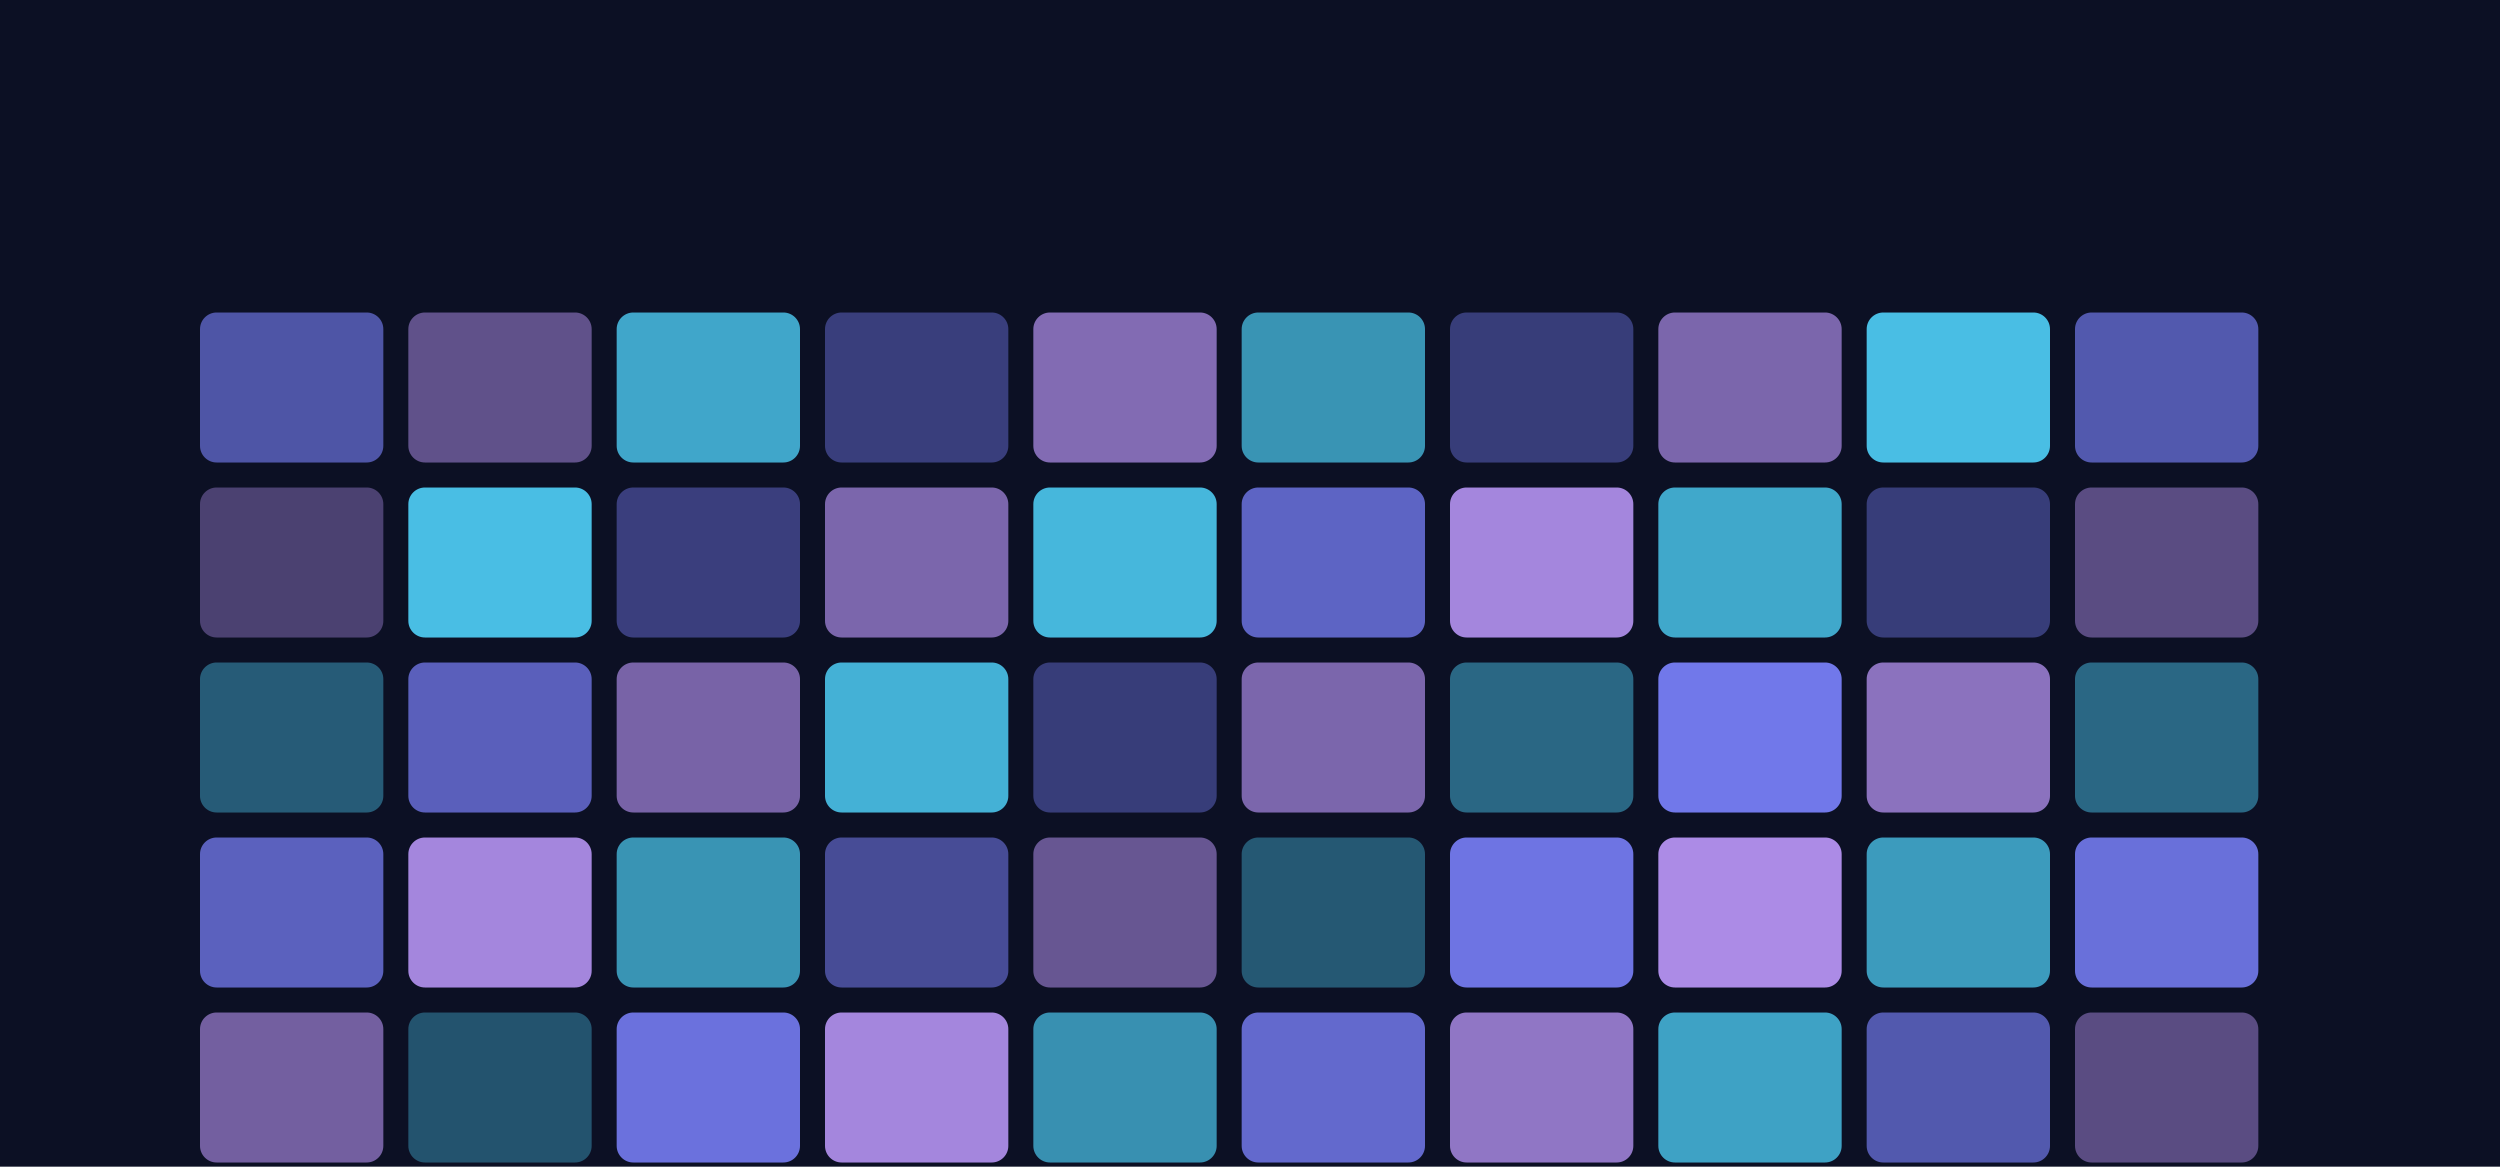
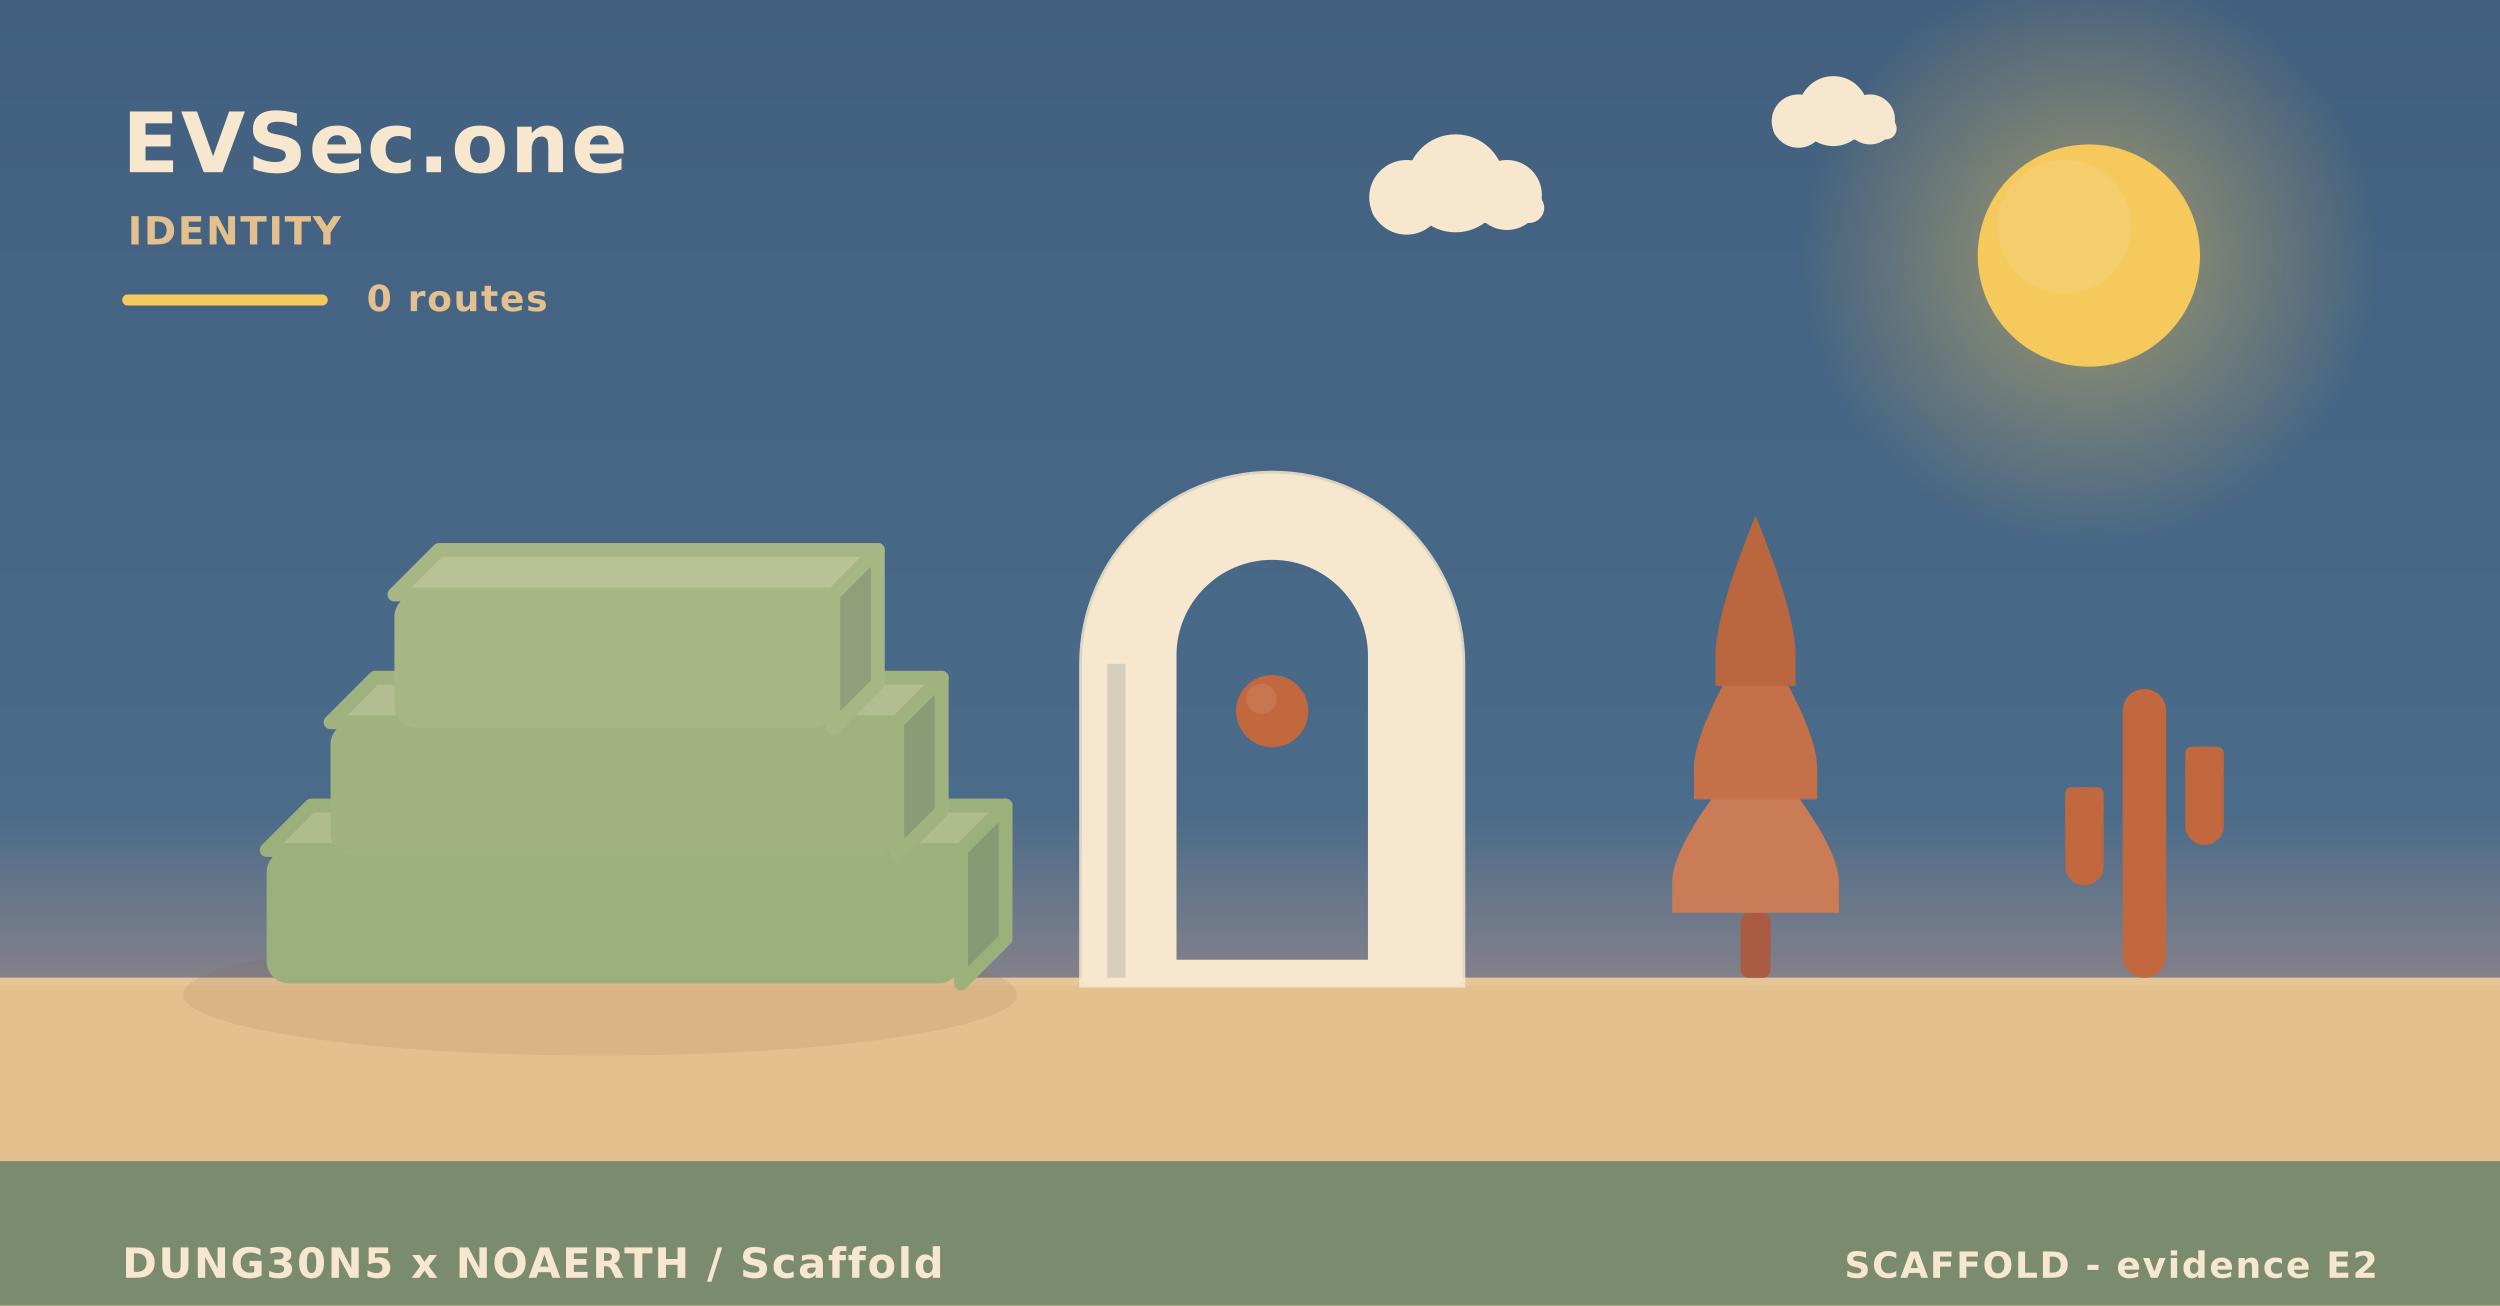
- <svg xmlns="http://www.w3.org/2000/svg" viewBox="0 0 1200 560" width="1200" height="560" role="img" aria-label="EVSec.one hero">
-   <rect width="1200" height="560" fill="#0c1024" />
-   <defs>
-     <linearGradient id="gh" x1="0" y1="0" x2="1" y2="1">
-       <stop offset="0%" stop-color="#7c83ff" />
-       <stop offset="100%" stop-color="#b794f4" />
-     </linearGradient>
-   </defs>
-   <rect x="96.00" y="150.00" width="88.00" height="72.00" rx="8.00" fill="#7c83ff" opacity="0.59" />
-   <rect x="196.00" y="150.00" width="88.00" height="72.00" rx="8.00" fill="#b794f4" opacity="0.49" />
-   <rect x="296.00" y="150.00" width="88.00" height="72.00" rx="8.00" fill="#4cc9f0" opacity="0.81" />
-   <rect x="396.00" y="150.00" width="88.00" height="72.00" rx="8.00" fill="#7c83ff" opacity="0.40" />
-   <rect x="496.00" y="150.00" width="88.00" height="72.00" rx="8.00" fill="#b794f4" opacity="0.69" />
-   <rect x="596.00" y="150.00" width="88.00" height="72.00" rx="8.00" fill="#4cc9f0" opacity="0.71" />
-   <rect x="696.00" y="150.00" width="88.00" height="72.00" rx="8.00" fill="#7c83ff" opacity="0.39" />
-   <rect x="796.00" y="150.00" width="88.00" height="72.00" rx="8.00" fill="#b794f4" opacity="0.65" />
-   <rect x="896.00" y="150.00" width="88.00" height="72.00" rx="8.00" fill="#4cc9f0" opacity="0.94" />
-   <rect x="996.00" y="150.00" width="88.00" height="72.00" rx="8.00" fill="#7c83ff" opacity="0.63" />
-   <rect x="96.00" y="234.00" width="88.00" height="72.00" rx="8.00" fill="#b794f4" opacity="0.37" />
-   <rect x="196.00" y="234.00" width="88.00" height="72.00" rx="8.00" fill="#4cc9f0" opacity="0.94" />
-   <rect x="296.00" y="234.00" width="88.00" height="72.00" rx="8.00" fill="#7c83ff" opacity="0.41" />
-   <rect x="396.00" y="234.00" width="88.00" height="72.00" rx="8.00" fill="#b794f4" opacity="0.65" />
-   <rect x="496.00" y="234.00" width="88.00" height="72.00" rx="8.00" fill="#4cc9f0" opacity="0.90" />
-   <rect x="596.00" y="234.00" width="88.00" height="72.00" rx="8.00" fill="#7c83ff" opacity="0.73" />
-   <rect x="696.00" y="234.00" width="88.00" height="72.00" rx="8.00" fill="#b794f4" opacity="0.89" />
-   <rect x="796.00" y="234.00" width="88.00" height="72.00" rx="8.00" fill="#4cc9f0" opacity="0.82" />
-   <rect x="896.00" y="234.00" width="88.00" height="72.00" rx="8.00" fill="#7c83ff" opacity="0.39" />
-   <rect x="996.00" y="234.00" width="88.00" height="72.00" rx="8.00" fill="#b794f4" opacity="0.45" />
-   <rect x="96.00" y="318.00" width="88.00" height="72.00" rx="8.00" fill="#4cc9f0" opacity="0.41" />
-   <rect x="196.00" y="318.00" width="88.00" height="72.00" rx="8.00" fill="#7c83ff" opacity="0.69" />
-   <rect x="296.00" y="318.00" width="88.00" height="72.00" rx="8.00" fill="#b794f4" opacity="0.63" />
-   <rect x="396.00" y="318.00" width="88.00" height="72.00" rx="8.00" fill="#4cc9f0" opacity="0.87" />
-   <rect x="496.00" y="318.00" width="88.00" height="72.00" rx="8.00" fill="#7c83ff" opacity="0.39" />
-   <rect x="596.00" y="318.00" width="88.00" height="72.00" rx="8.00" fill="#b794f4" opacity="0.65" />
-   <rect x="696.00" y="318.00" width="88.00" height="72.00" rx="8.00" fill="#4cc9f0" opacity="0.47" />
-   <rect x="796.00" y="318.00" width="88.00" height="72.00" rx="8.00" fill="#7c83ff" opacity="0.90" />
-   <rect x="896.00" y="318.00" width="88.00" height="72.00" rx="8.00" fill="#b794f4" opacity="0.74" />
-   <rect x="996.00" y="318.00" width="88.00" height="72.00" rx="8.00" fill="#4cc9f0" opacity="0.47" />
-   <rect x="96.00" y="402.00" width="88.00" height="72.00" rx="8.00" fill="#7c83ff" opacity="0.70" />
-   <rect x="196.00" y="402.00" width="88.00" height="72.00" rx="8.00" fill="#b794f4" opacity="0.89" />
-   <rect x="296.00" y="402.00" width="88.00" height="72.00" rx="8.00" fill="#4cc9f0" opacity="0.71" />
-   <rect x="396.00" y="402.00" width="88.00" height="72.00" rx="8.00" fill="#7c83ff" opacity="0.52" />
-   <rect x="496.00" y="402.00" width="88.00" height="72.00" rx="8.00" fill="#b794f4" opacity="0.53" />
-   <rect x="596.00" y="402.00" width="88.00" height="72.00" rx="8.00" fill="#4cc9f0" opacity="0.39" />
-   <rect x="696.00" y="402.00" width="88.00" height="72.00" rx="8.00" fill="#7c83ff" opacity="0.87" />
-   <rect x="796.00" y="402.00" width="88.00" height="72.00" rx="8.00" fill="#b794f4" opacity="0.93" />
-   <rect x="896.00" y="402.00" width="88.00" height="72.00" rx="8.00" fill="#4cc9f0" opacity="0.75" />
-   <rect x="996.00" y="402.00" width="88.00" height="72.00" rx="8.00" fill="#7c83ff" opacity="0.83" />
-   <rect x="96.00" y="486.00" width="88.00" height="72.00" rx="8.00" fill="#b794f4" opacity="0.60" />
-   <rect x="196.00" y="486.00" width="88.00" height="72.00" rx="8.00" fill="#4cc9f0" opacity="0.36" />
-   <rect x="296.00" y="486.00" width="88.00" height="72.00" rx="8.00" fill="#7c83ff" opacity="0.84" />
-   <rect x="396.00" y="486.00" width="88.00" height="72.00" rx="8.00" fill="#b794f4" opacity="0.89" />
-   <rect x="496.00" y="486.00" width="88.00" height="72.00" rx="8.00" fill="#4cc9f0" opacity="0.69" />
-   <rect x="596.00" y="486.00" width="88.00" height="72.00" rx="8.00" fill="#7c83ff" opacity="0.77" />
-   <rect x="696.00" y="486.00" width="88.00" height="72.00" rx="8.00" fill="#b794f4" opacity="0.77" />
-   <rect x="796.00" y="486.00" width="88.00" height="72.00" rx="8.00" fill="#4cc9f0" opacity="0.79" />
-   <rect x="896.00" y="486.00" width="88.00" height="72.00" rx="8.00" fill="#7c83ff" opacity="0.63" />
-   <rect x="996.00" y="486.00" width="88.00" height="72.00" rx="8.00" fill="#b794f4" opacity="0.45" />
+ <svg xmlns="http://www.w3.org/2000/svg" width="900" height="470" viewBox="0 0 900 470" role="img" aria-label="EVSec.one - identity">
+   <linearGradient id="skyh" x1="0" y1="0" x2="0" y2="1">
+     <stop offset="0" stop-color="#425f7e" />
+     <stop offset="0.62" stop-color="#4a6b8a" />
+     <stop offset="1" stop-color="#f3ad8a" />
+   </linearGradient>
+   <rect width="900" height="470" fill="url(#skyh)" />
+   <radialGradient id="sunh">
+     <stop offset="0.35" stop-color="#f5c95c" stop-opacity="0.34" />
+     <stop offset="1" stop-color="#f5c95c" stop-opacity="0" />
+   </radialGradient>
+   <circle cx="752" cy="92" r="104" fill="url(#sunh)" />
+   <circle cx="752" cy="92" r="40" fill="#f5c95c" />
+   <circle cx="743.2" cy="81.6" r="24" fill="#f5d27e" opacity="0.5" />
+   <g>
+     <circle cx="524" cy="66" r="17.64" fill="#f6e7ce" />
+     <circle cx="506.36" cy="71.04" r="13.44" fill="#f6e7ce" />
+     <circle cx="542.48" cy="70.2" r="12.6" fill="#f6e7ce" />
+     <rect x="493.76" y="69.36" width="62.16" height="10.92" rx="5.46" fill="#f6e7ce" />
+   </g>
+   <g>
+     <circle cx="660" cy="40" r="12.6" fill="#f6e7ce" />
+     <circle cx="647.4" cy="43.6" r="9.6" fill="#f6e7ce" />
+     <circle cx="673.2" cy="43" r="9" fill="#f6e7ce" />
+     <rect x="638.4" y="42.4" width="44.4" height="7.8" rx="3.9" fill="#f6e7ce" />
+   </g>
+   <rect x="0" y="352" width="900" height="118" fill="#e3c08d" />
+   <rect x="0" y="352" width="900" height="3" fill="#e6c596" />
+   <text x="44" y="62" font-family="Verdana,DejaVu Sans,sans-serif" font-size="30" font-weight="700" letter-spacing="0.6" fill="#f6e7ce" text-anchor="start">EVSec.one</text>
+   <text x="46" y="88" font-family="Verdana,DejaVu Sans,sans-serif" font-size="14" font-weight="700" letter-spacing="0.6" fill="#e3c08d" text-anchor="start">IDENTITY</text>
+   <rect x="44" y="106" width="74" height="4" rx="2" fill="#f5c95c" />
+   <text x="132" y="112" font-family="Verdana,DejaVu Sans,sans-serif" font-size="13" font-weight="700" letter-spacing="0.6" fill="#e3c08d" text-anchor="start">0 routes</text>
+   <ellipse cx="216" cy="358" rx="150" ry="22" fill="rgba(138,90,68,0.11)" />
+   <path d="M96,306 L346,306 L362,290 L112,290 Z" fill="#afbc8c" stroke="#9bb07a" stroke-width="5" stroke-linejoin="round" />
+   <path d="M346,306 L362,290 L362,338 L346,354 Z" fill="#859972" stroke="#9bb07a" stroke-width="5" stroke-linejoin="round" />
+   <rect x="96" y="306" width="250" height="48" rx="8" fill="#9bb07a" />
+   <path d="M119,260 L323,260 L339,244 L135,244 Z" fill="#b3be90" stroke="#a0b37f" stroke-width="5" stroke-linejoin="round" />
+   <path d="M323,260 L339,244 L339,292 L323,308 Z" fill="#899c76" stroke="#a0b37f" stroke-width="5" stroke-linejoin="round" />
+   <rect x="119" y="260" width="204" height="48" rx="8" fill="#a0b37f" />
+   <path d="M142,214 L300,214 L316,198 L158,198 Z" fill="#b8c294" stroke="#a6b784" stroke-width="5" stroke-linejoin="round" />
+   <path d="M300,214 L316,198 L316,246 L300,262 Z" fill="#8e9f7a" stroke="#a6b784" stroke-width="5" stroke-linejoin="round" />
+   <rect x="142" y="214" width="158" height="48" rx="8" fill="#a6b784" />
+   <path d="M392,352 L392,238.96 A66,66 0 0 1 524,238.96 L524,352 Z M421.04,348 L421.04,236 A36.96,36.96 0 0 1 494.96,236 L494.96,348 Z" fill="#f6e7ce" fill-rule="evenodd" stroke="#f6e7ce" stroke-width="5" stroke-linejoin="round" />
+   <path d="M392,352 L392,238.96 A66,66 0 0 1 524,238.96 L524,352 Z" fill="none" stroke="#f6e7ce" stroke-width="7" stroke-linecap="round" opacity="0.85" />
+   <rect x="398.6" y="238.96" width="6.6" height="113.04" fill="#d7cdbc" />
+   <circle cx="458" cy="256" r="13" fill="#c1683f" />
+   <circle cx="454.1" cy="251.58" r="5.46" fill="#cc815c" opacity="0.55" />
+   <rect x="626.6" y="328.64" width="10.8" height="23.36" rx="3" fill="#ac5b43" />
+   <path d="M632,267.32 Q602,302.89 602,317.6 Q602,328.64 602,328.64 L662,328.64 Q662,328.64 662,317.6 Q662,302.89 632,267.32 Z" fill="#c97c56" />
+   <path d="M632,226.44 Q609.8,262.01 609.8,276.72 Q609.8,287.76 609.8,287.76 L654.2,287.76 Q654.2,287.76 654.2,276.72 Q654.2,262.01 632,226.44 Z" fill="#c47048" />
+   <path d="M632,185.56 Q617.6,221.13 617.6,235.84 Q617.6,246.88 617.6,246.88 L646.4,246.88 Q646.4,246.88 646.4,235.84 Q646.4,221.13 632,185.56 Z" fill="#ba663f" />
+   <rect x="764.18" y="248" width="15.64" height="104" rx="7.82" fill="#c1683f" />
+   <rect x="743.48" y="283.36" width="13.8" height="35.36" rx="6.9" fill="#c1683f" />
+   <rect x="743.48" y="283.36" width="13.8" height="10.4" rx="2.3" fill="#c1683f" />
+   <rect x="786.72" y="268.8" width="13.8" height="35.36" rx="6.9" fill="#c1683f" />
+   <rect x="786.72" y="268.8" width="13.8" height="10.4" rx="2.3" fill="#c1683f" />
+   <rect x="0" y="418" width="900" height="52" rx="0" fill="#75886c" opacity="0.94" />
+   <text x="44" y="460" font-family="Verdana,DejaVu Sans,sans-serif" font-size="15" font-weight="700" letter-spacing="0.6" fill="#f6e7ce" text-anchor="start">DUNG30N5 x NOAERTH  /  Scaffold</text>
+   <text x="856" y="460" font-family="Verdana,DejaVu Sans,sans-serif" font-size="13" font-weight="700" letter-spacing="0.6" fill="#f6e7ce" text-anchor="end">SCAFFOLD  -  evidence E2</text>
</svg>
